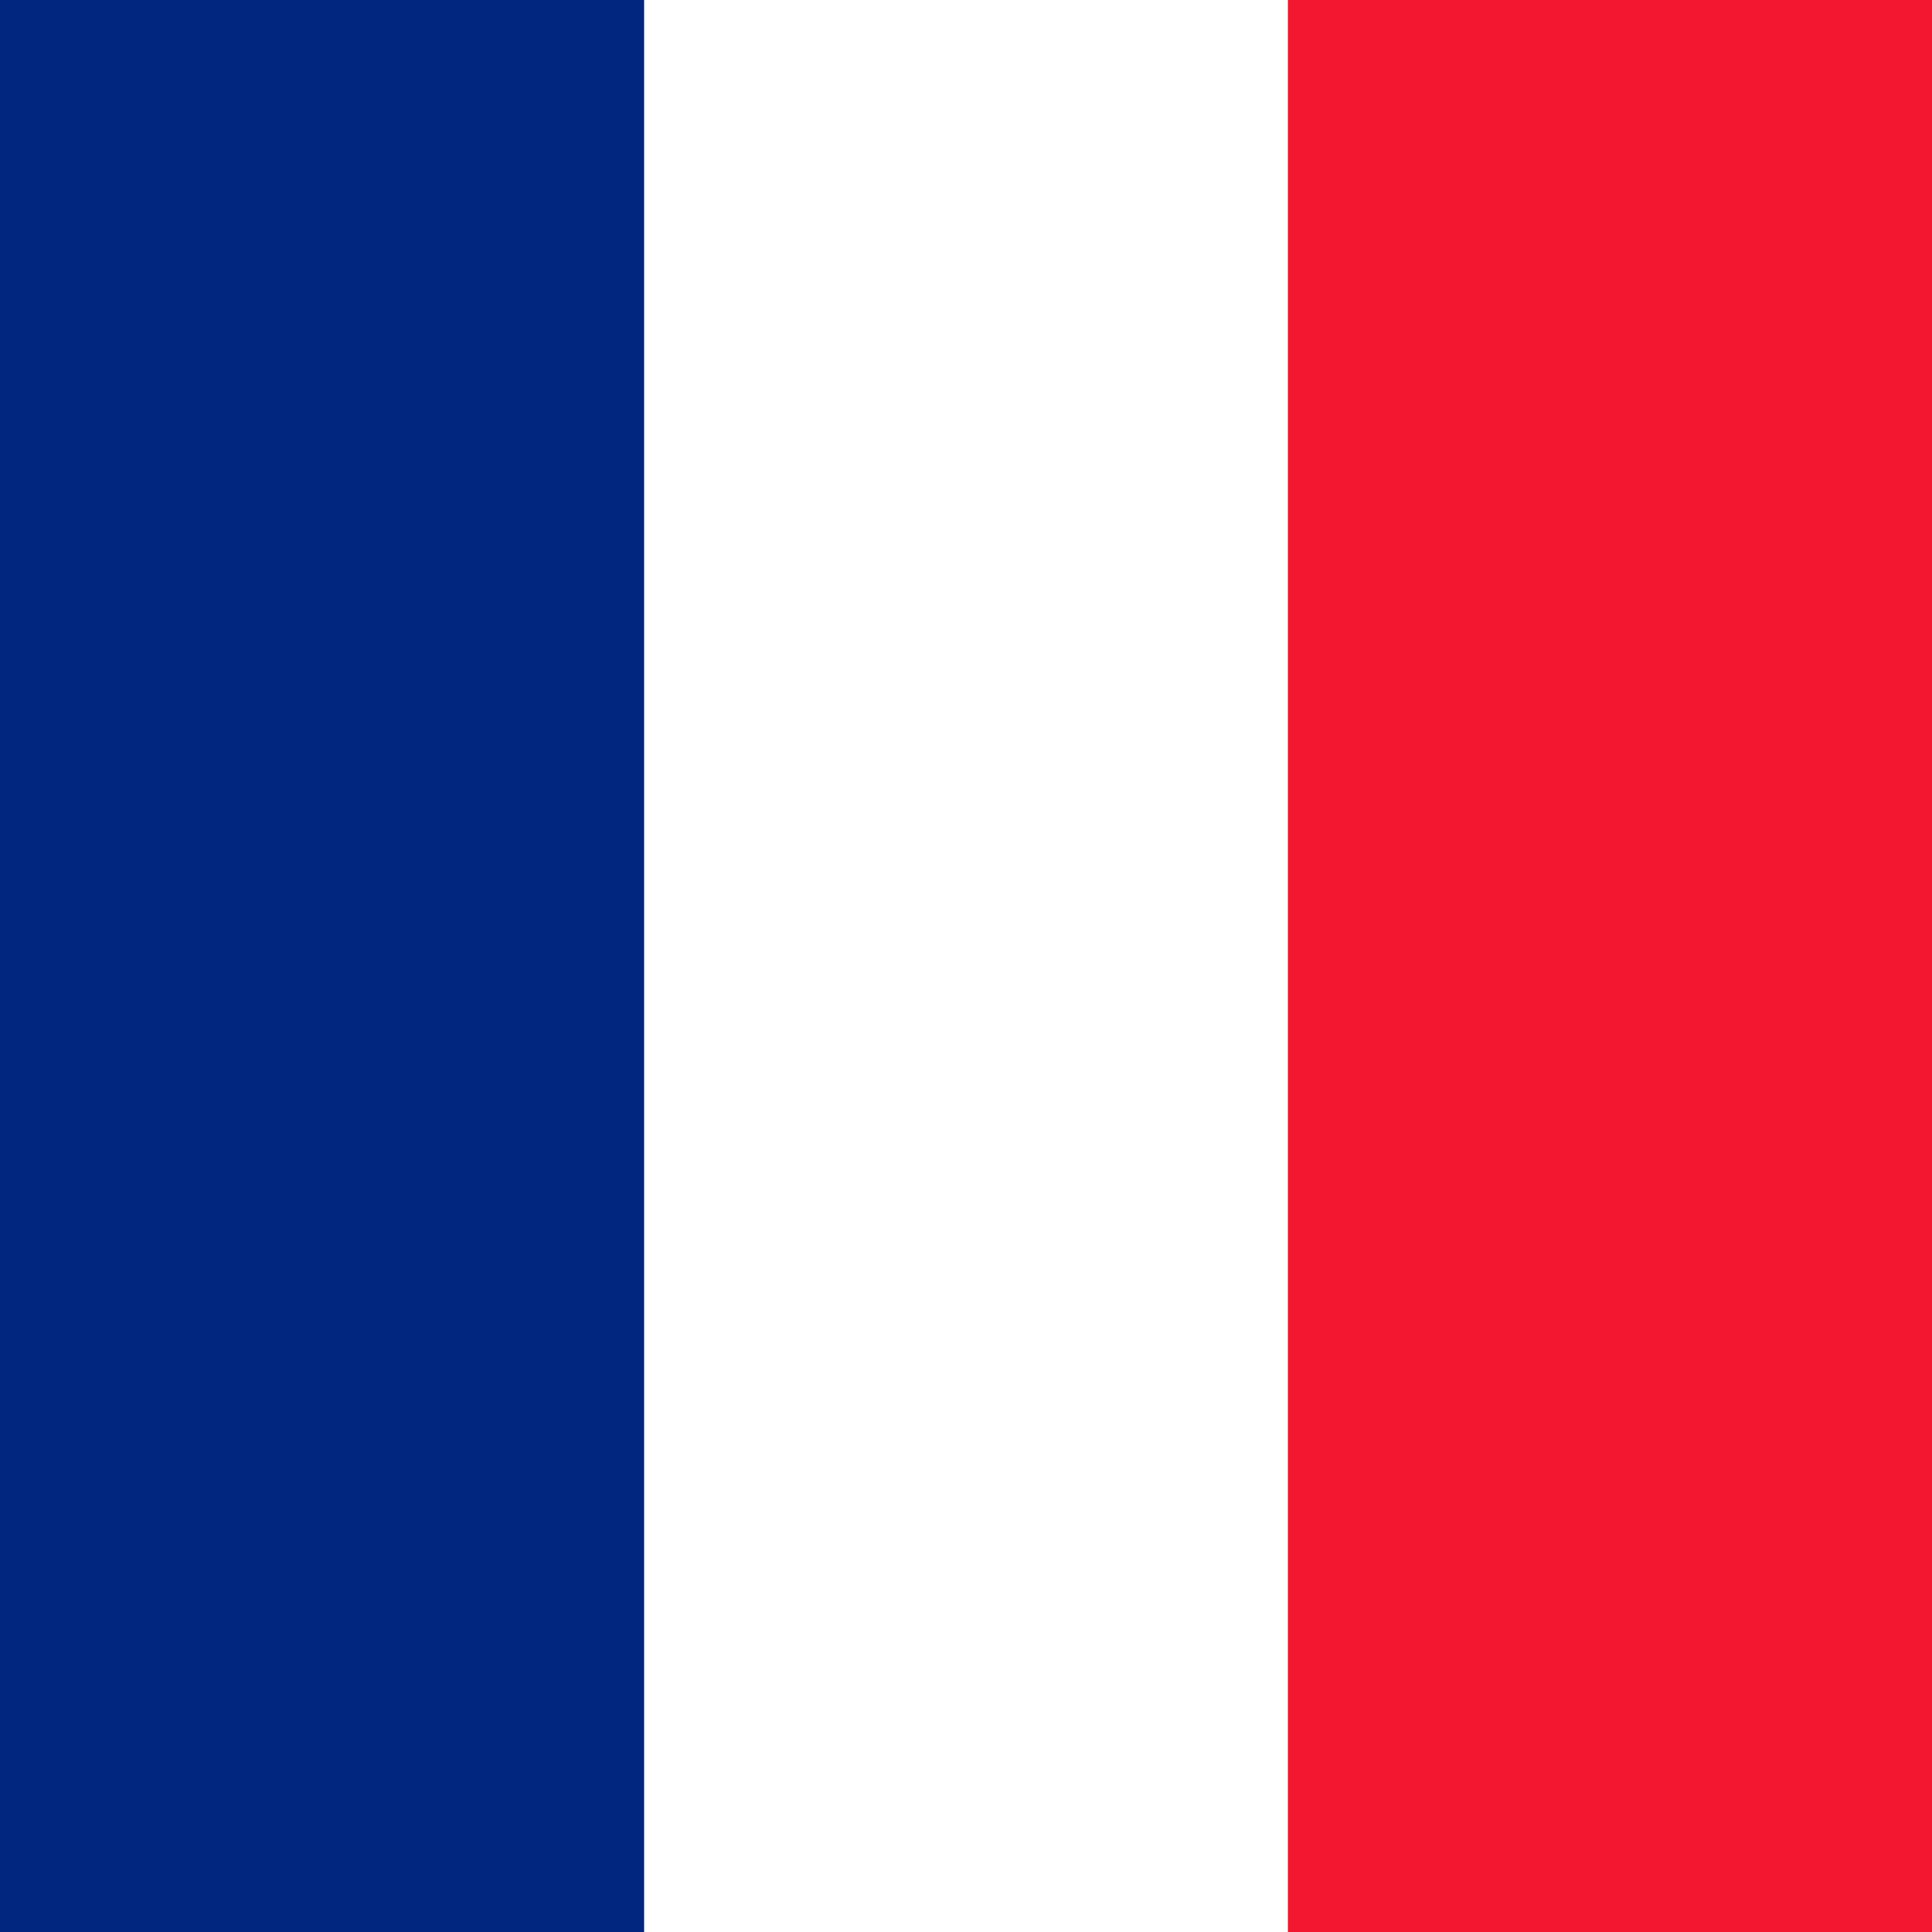
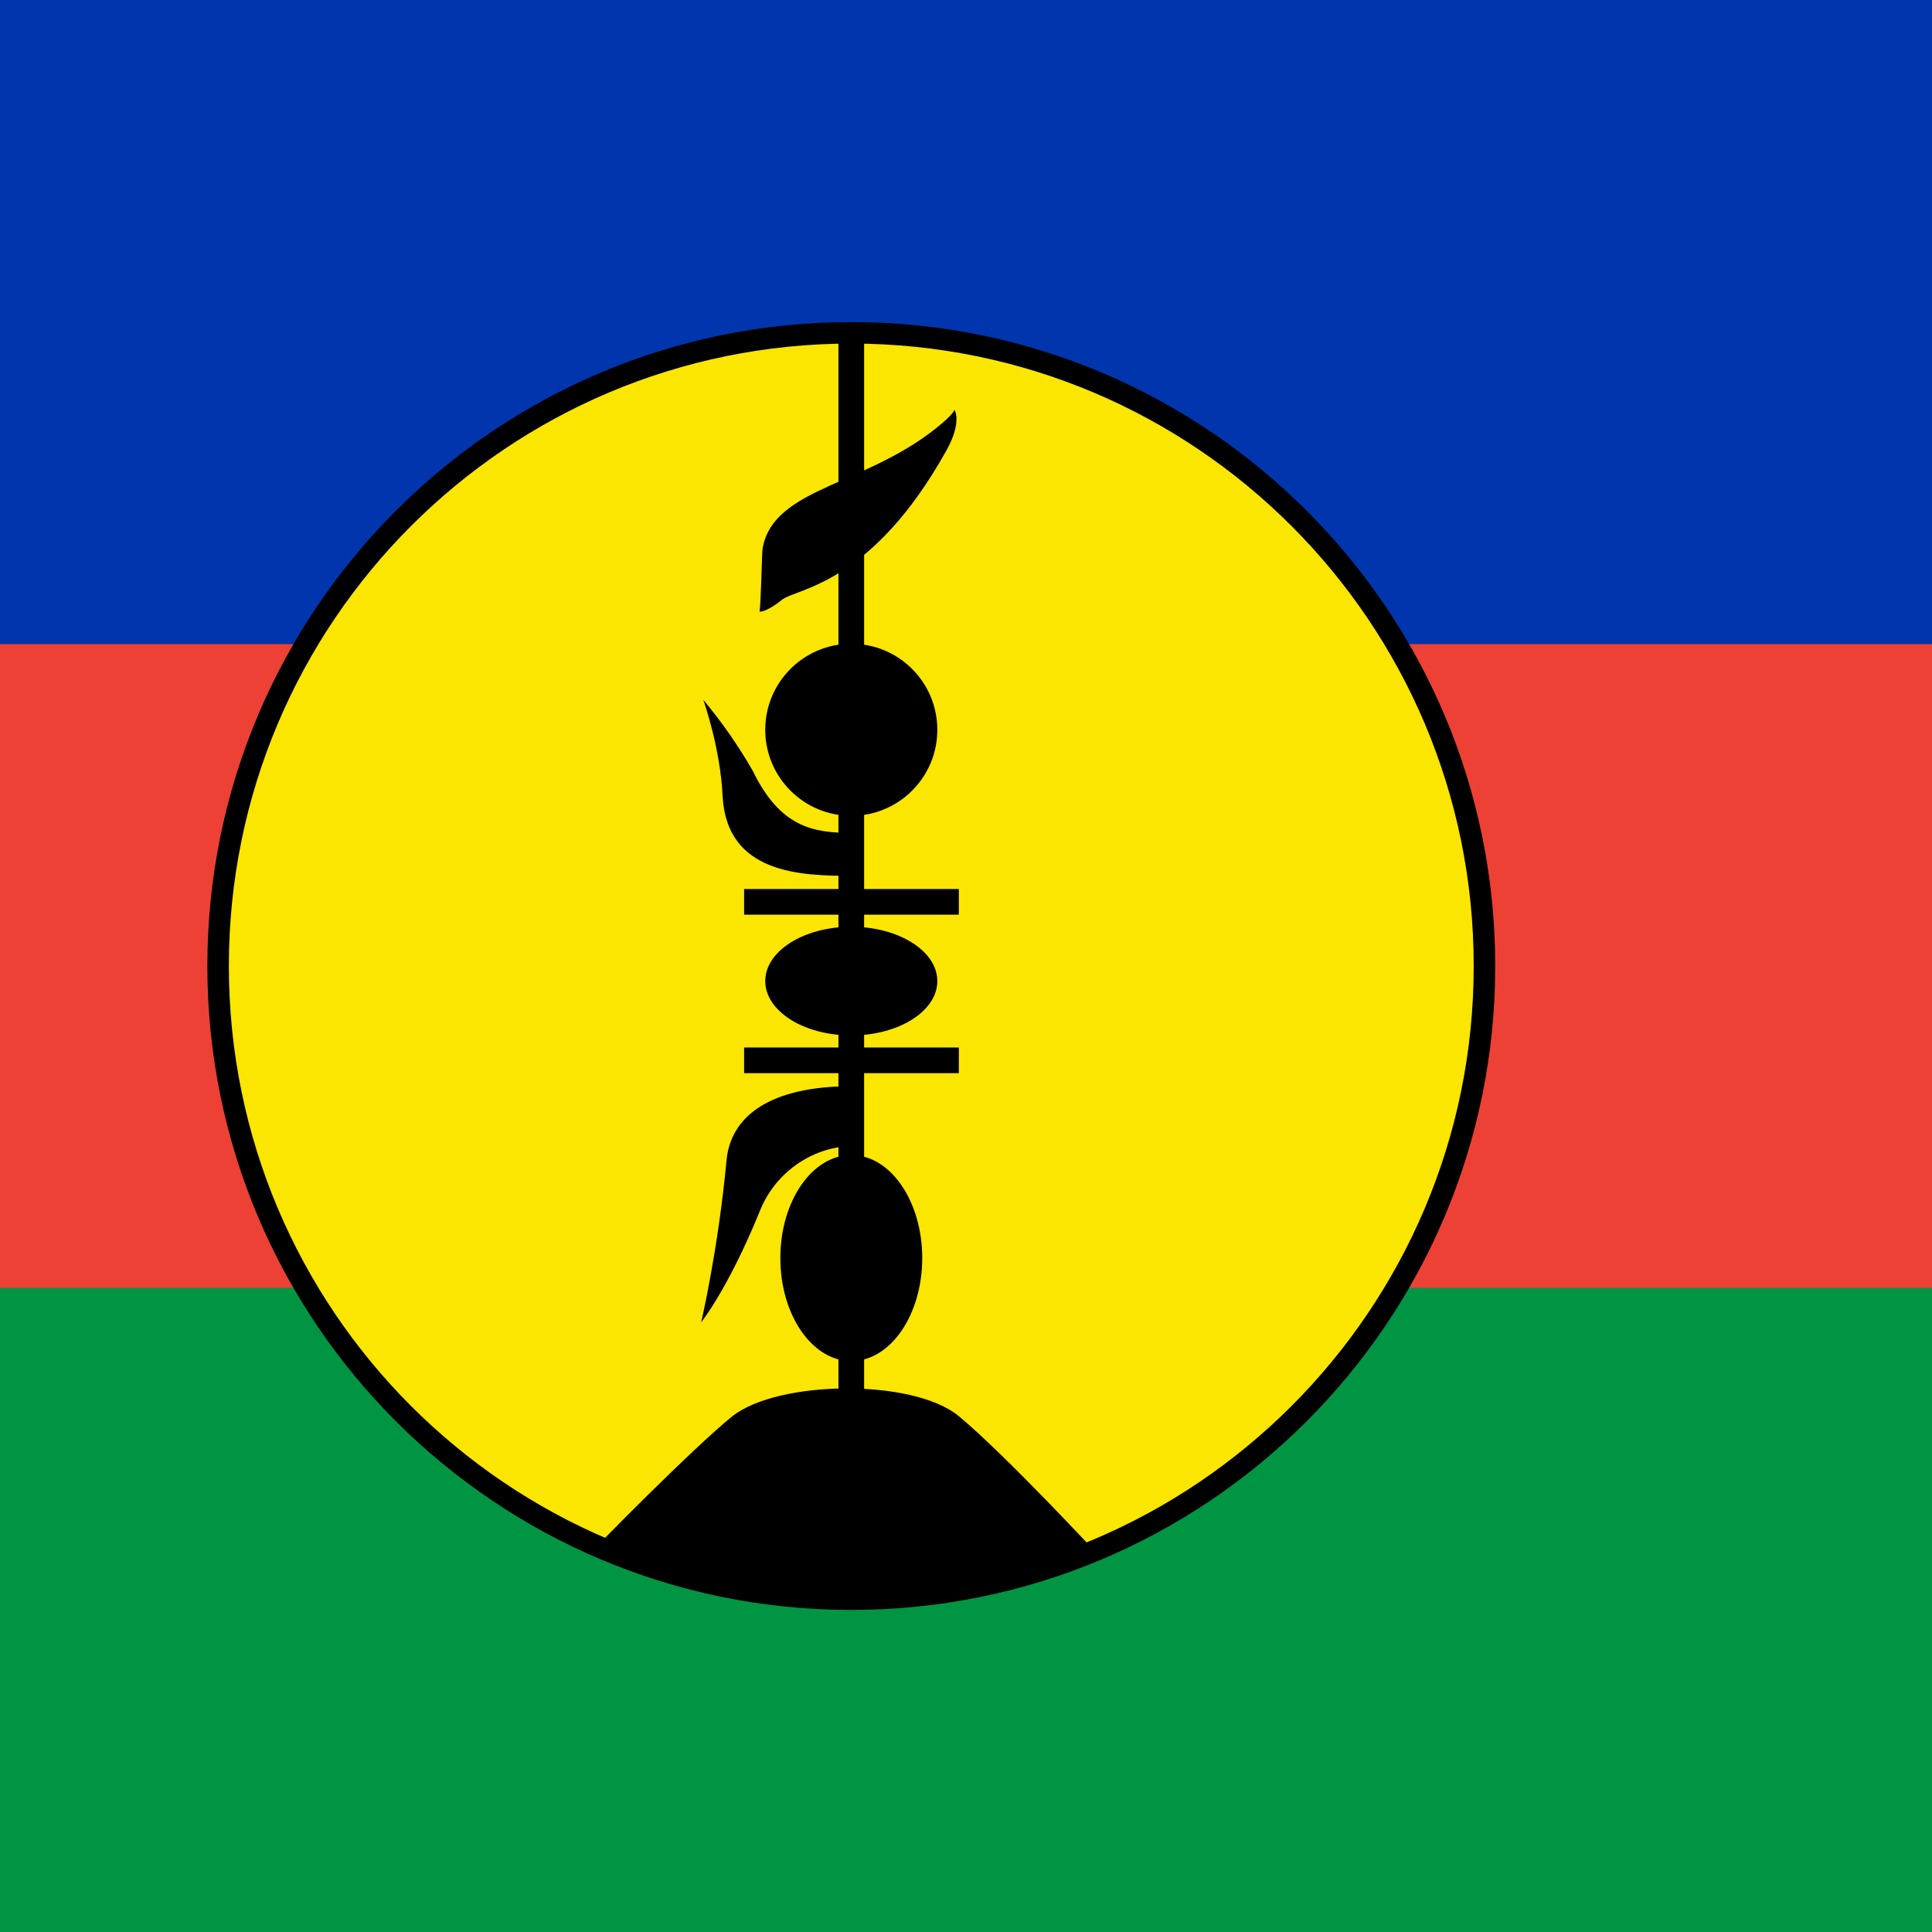
- <svg xmlns="http://www.w3.org/2000/svg" id="flag-icon-css-nc" viewBox="0 0 512 512">
-   <g fill-rule="evenodd" stroke-width="1pt">
-     <path fill="#fff" d="M0 0h512v512H0z" />
-     <path fill="#00267f" d="M0 0h170.7v512H0z" />
-     <path fill="#f31830" d="M341.3 0H512v512H341.3z" />
-   </g>
+ <svg xmlns="http://www.w3.org/2000/svg" xmlns:xlink="http://www.w3.org/1999/xlink" id="flag-icon-css-nc" viewBox="0 0 512 512">
+   <path fill="#009543" stroke-width=".8" d="M0 0h512v512H0z" />
+   <path fill="#ed4135" stroke-width=".8" d="M0 0h512v341.3H0z" />
+   <path fill="#0035ad" stroke-width=".8" d="M0 0h512v170.7H0z" />
+   <circle cx="225.6" cy="256" r="167.8" fill="#fae600" stroke="#000" stroke-width="5.7" />
+   <path stroke="#000" stroke-width="6.8" d="M197.2 281h56.9m-56.9-42h56.9M225.6 88.6v286.8" />
+   <path stroke-width="1.1" d="M158 410c68.6 28 132.8 1.8 132.8 1.8s-24.3-26.2-36.7-36.5c-12.1-10-47.8-9.6-60 0-10 8-39.2 37.5-36 34.8z" />
+   <ellipse cx="225.6" cy="333.4" stroke-width="1.1" rx="18.8" ry="27.3" />
+   <ellipse cx="225.6" cy="260" stroke-width="1.1" rx="22.8" ry="14.4" />
+   <circle cx="225.6" cy="193.4" r="22.8" stroke-width="1.1" />
+   <path stroke-width="1.1" d="M253 108.7s2 3.2-2.2 10.7c-19.9 35.7-39.7 36.5-43.5 39.5-4.2 3.4-6 3.2-6 3.2.4-3 .6-15.6.8-16.8 3-16.6 28.3-16.4 48-33.5 3-2.7 2.8-3.2 2.8-3.2z" />
+   <path d="M265.5 163s4 11.2 4.5 22.5c1 18 18.2 18.5 30 18.5v-10c-8.9 0-16.6-1.3-23-14.5a115 115 0 00-11.5-16.5zM265 308s6.3-7.8 13.7-26c3.8-9.5 13-15 21.3-15v-14c-19 0-28.2 7-29.1 17.4-2 21.1-5.9 37.6-5.9 37.6z" transform="translate(-115.7) scale(1.13778)" />
+   <use width="100%" height="100%" transform="matrix(-1 0 0 1 451.3 0)" xlink:href="#leaf" />
</svg>
